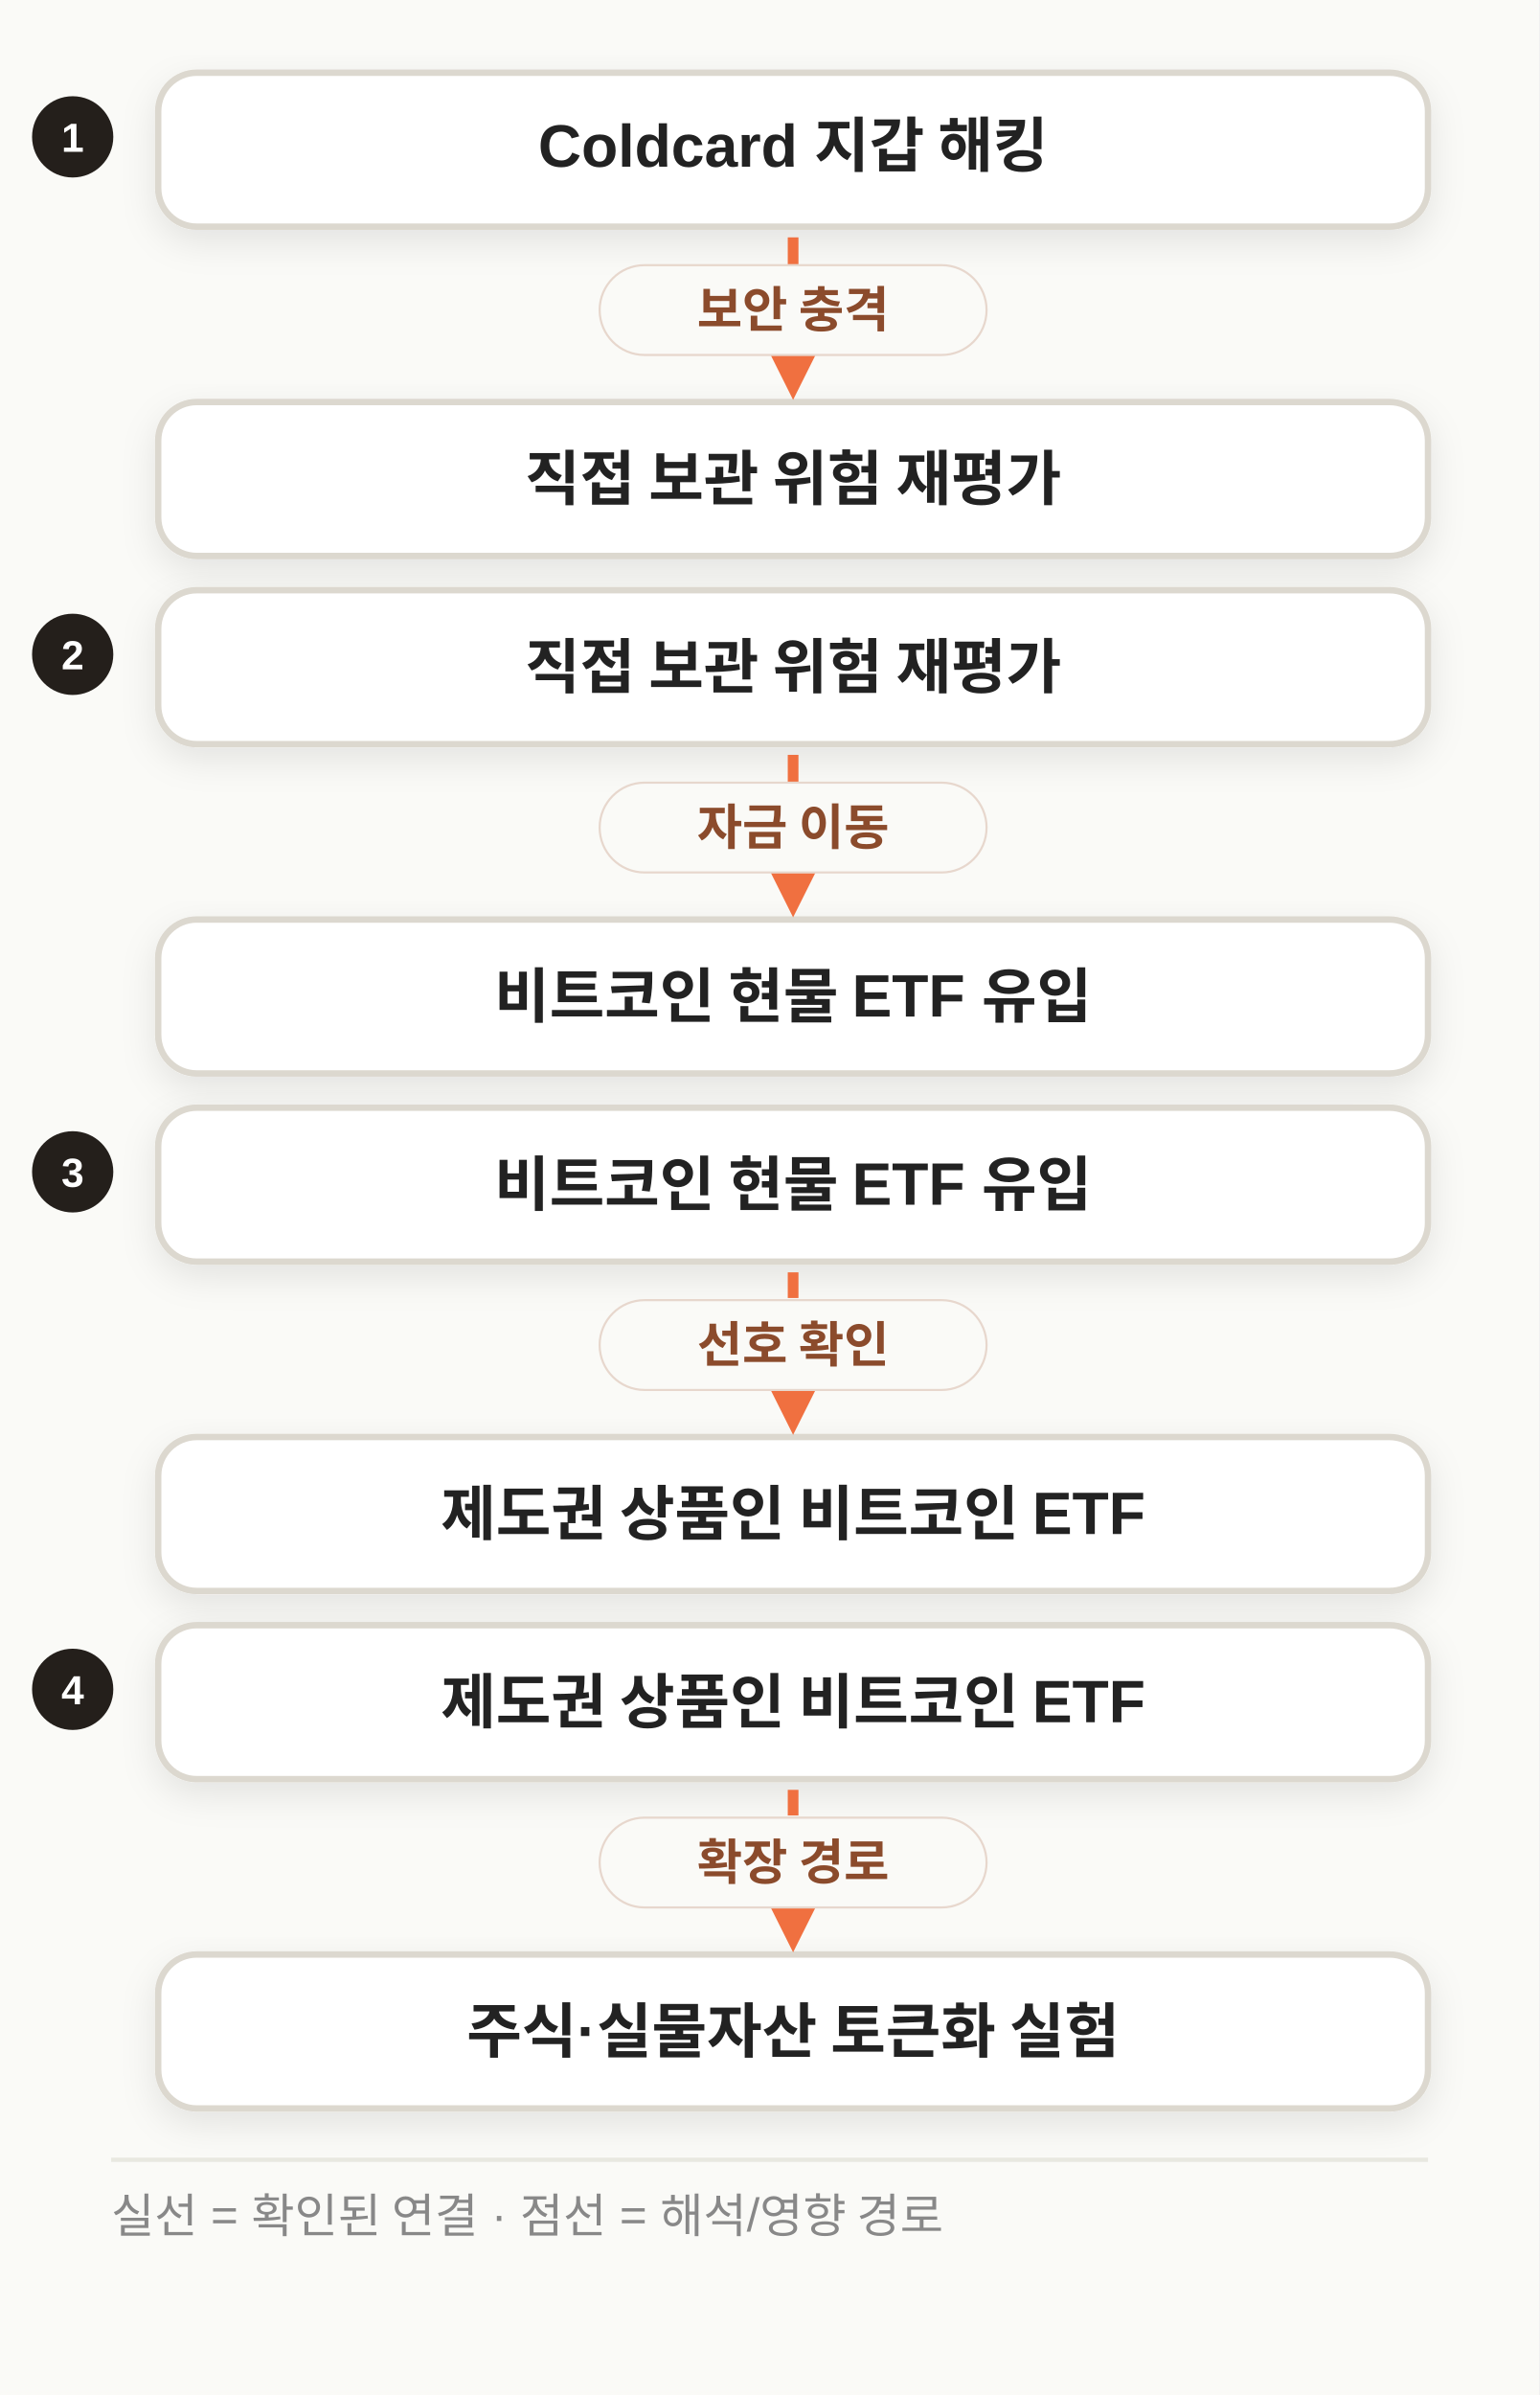
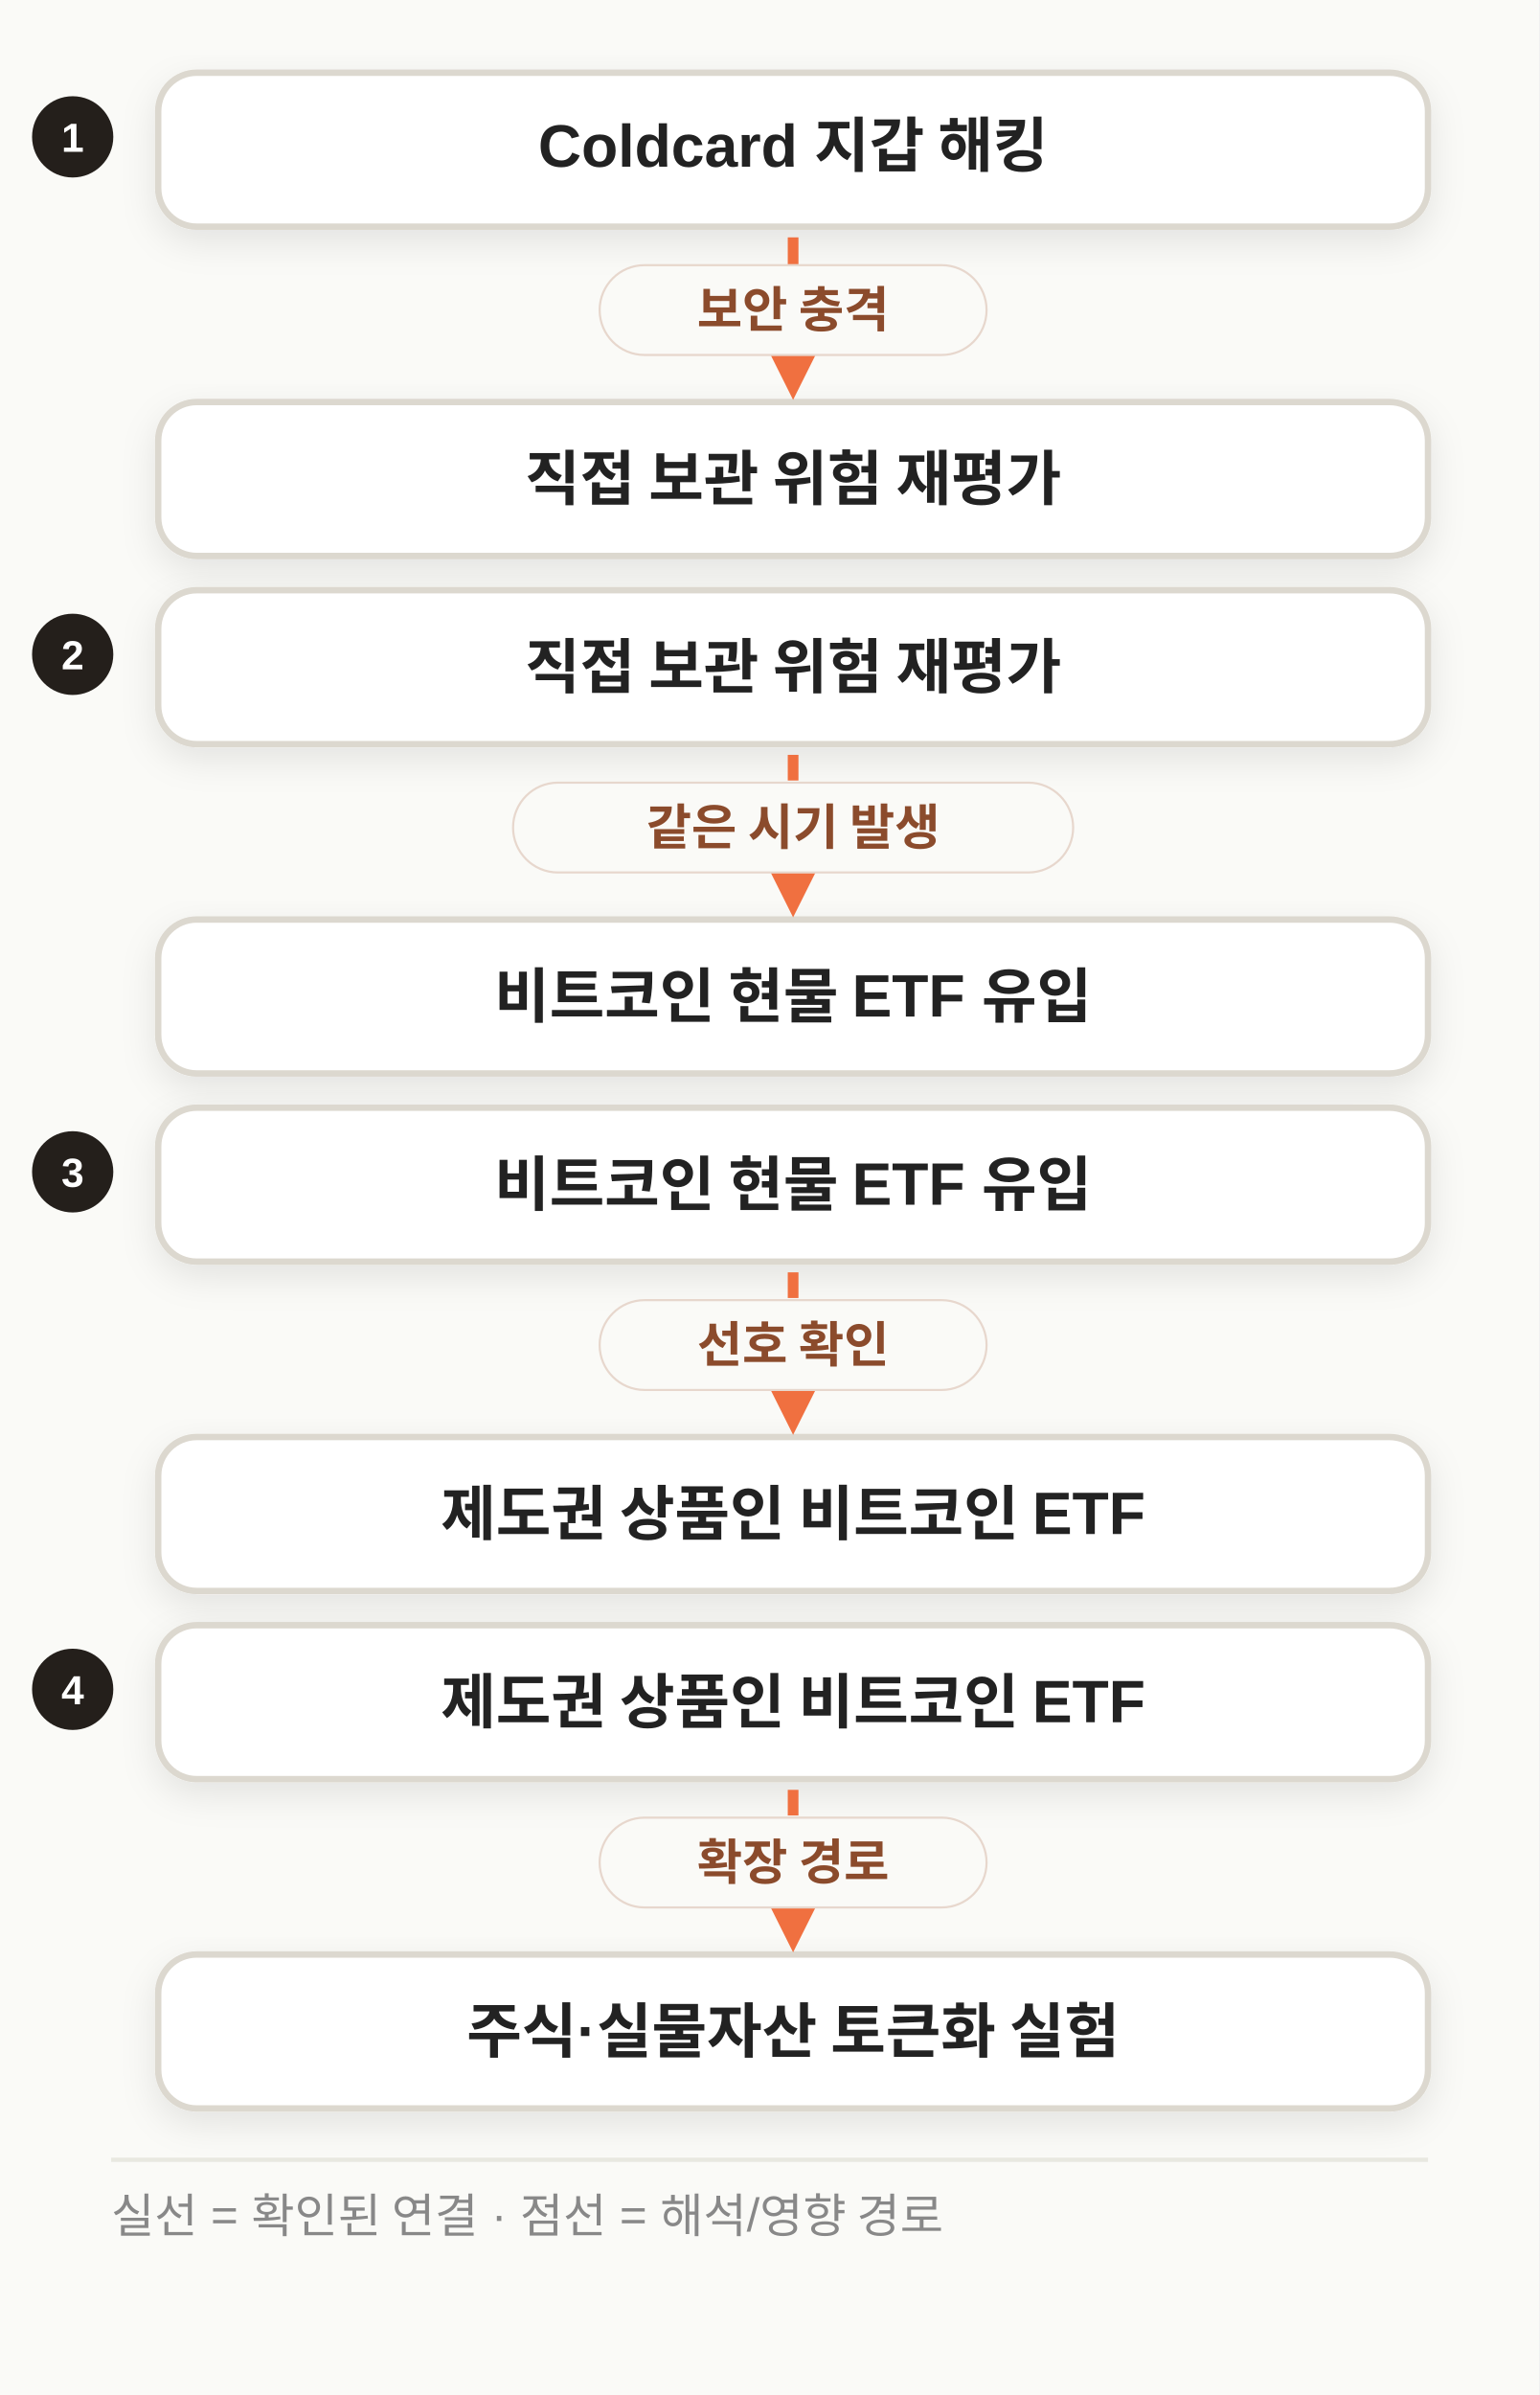
<svg xmlns="http://www.w3.org/2000/svg" width="720" height="1120" viewBox="0 0 720 1120" class="morning-diagram morning-diagram-mobile" data-mobile-layout="relationships" data-motion-orientation="TB" data-motion-steps="9">
  <defs>
    <filter id="shadow" x="-20%" y="-20%" width="140%" height="160%">
      <feDropShadow dx="0" dy="6" stdDeviation="8" flood-color="#111111" flood-opacity=".09" />
    </filter>
    <marker id="arrow" viewBox="0 0 10 10" refX="8" refY="5" markerWidth="8" markerHeight="8" orient="auto-start-reverse">
      <path d="M 0 0 L 10 5 L 0 10 z" fill="#F07040" />
    </marker>
  </defs>
  <rect width="720" height="1120" fill="#FAFAF7" />
  <g class="motion-step motion-edge mobile-relation" data-motion-step="1" data-from="A" data-to="B" style="--motion-delay:415ms">
    <circle cx="34" cy="64" r="19" fill="#241F1B" />
    <text x="34" y="71" text-anchor="middle" font-family="Apple SD Gothic Neo,Malgun Gothic,Arial,sans-serif" font-size="19" font-weight="800" fill="#FFFFFF">1</text>
    <rect x="74" y="34" width="594" height="72" rx="18" fill="#FFFFFF" stroke="#DCD8CF" stroke-width="3" filter="url(#shadow)" />
    <text x="371.0" y="70.0" text-anchor="middle" dominant-baseline="middle" font-family="Apple SD Gothic Neo,Malgun Gothic,Arial,sans-serif" font-size="28" font-weight="800" fill="#222222">Coldcard 지갑 해킹</text>
    <rect x="74" y="188" width="594" height="72" rx="18" fill="#FFFFFF" stroke="#DCD8CF" stroke-width="3" filter="url(#shadow)" />
    <text x="371.0" y="224.0" text-anchor="middle" dominant-baseline="middle" font-family="Apple SD Gothic Neo,Malgun Gothic,Arial,sans-serif" font-size="28" font-weight="800" fill="#222222">직접 보관 위험 재평가</text>
    <path d="M 371.0 111 L 371.0 179" fill="none" stroke="#F07040" stroke-width="5" marker-end="url(#arrow)" />
    <rect x="280.5" y="124.0" width="181" height="42" rx="21" fill="#FAFAF7" stroke="#E7D7CD" />
    <text x="371.0" y="153.0" text-anchor="middle" font-family="Apple SD Gothic Neo,Malgun Gothic,Arial,sans-serif" font-size="23" font-weight="800" fill="#8B4B2C">보안 충격</text>
  </g>
  <g class="motion-step motion-edge mobile-relation" data-motion-step="3" data-from="B" data-to="C" style="--motion-delay:1245ms">
    <circle cx="34" cy="306" r="19" fill="#241F1B" />
    <text x="34" y="313" text-anchor="middle" font-family="Apple SD Gothic Neo,Malgun Gothic,Arial,sans-serif" font-size="19" font-weight="800" fill="#FFFFFF">2</text>
    <rect x="74" y="276" width="594" height="72" rx="18" fill="#FFFFFF" stroke="#DCD8CF" stroke-width="3" filter="url(#shadow)" />
    <text x="371.0" y="312.0" text-anchor="middle" dominant-baseline="middle" font-family="Apple SD Gothic Neo,Malgun Gothic,Arial,sans-serif" font-size="28" font-weight="800" fill="#222222">직접 보관 위험 재평가</text>
    <rect x="74" y="430" width="594" height="72" rx="18" fill="#FFFFFF" stroke="#DCD8CF" stroke-width="3" filter="url(#shadow)" />
    <text x="371.0" y="466.0" text-anchor="middle" dominant-baseline="middle" font-family="Apple SD Gothic Neo,Malgun Gothic,Arial,sans-serif" font-size="28" font-weight="800" fill="#222222">비트코인 현물 ETF 유입</text>
-     <path d="M 371.0 353 L 371.0 421" fill="none" stroke="#F07040" stroke-width="5" marker-end="url(#arrow)" />
-     <rect x="280.5" y="366.0" width="181" height="42" rx="21" fill="#FAFAF7" stroke="#E7D7CD" />
-     <text x="371.0" y="395.0" text-anchor="middle" font-family="Apple SD Gothic Neo,Malgun Gothic,Arial,sans-serif" font-size="23" font-weight="800" fill="#8B4B2C">자금 이동</text>
+     <path d="M 371.0 353 L 371.0 421" fill="none" stroke="#F07040" stroke-width="5" stroke-dasharray="12 10" marker-end="url(#arrow)" />
+     <rect x="240.0" y="366.0" width="262" height="42" rx="21" fill="#FAFAF7" stroke="#E7D7CD" />
+     <text x="371.0" y="395.0" text-anchor="middle" font-family="Apple SD Gothic Neo,Malgun Gothic,Arial,sans-serif" font-size="23" font-weight="800" fill="#8B4B2C">같은 시기 발생</text>
  </g>
  <g class="motion-step motion-edge mobile-relation" data-motion-step="5" data-from="C" data-to="D" style="--motion-delay:2075ms">
    <circle cx="34" cy="548" r="19" fill="#241F1B" />
    <text x="34" y="555" text-anchor="middle" font-family="Apple SD Gothic Neo,Malgun Gothic,Arial,sans-serif" font-size="19" font-weight="800" fill="#FFFFFF">3</text>
    <rect x="74" y="518" width="594" height="72" rx="18" fill="#FFFFFF" stroke="#DCD8CF" stroke-width="3" filter="url(#shadow)" />
    <text x="371.0" y="554.0" text-anchor="middle" dominant-baseline="middle" font-family="Apple SD Gothic Neo,Malgun Gothic,Arial,sans-serif" font-size="28" font-weight="800" fill="#222222">비트코인 현물 ETF 유입</text>
    <rect x="74" y="672" width="594" height="72" rx="18" fill="#FFFFFF" stroke="#DCD8CF" stroke-width="3" filter="url(#shadow)" />
    <text x="371.0" y="708.0" text-anchor="middle" dominant-baseline="middle" font-family="Apple SD Gothic Neo,Malgun Gothic,Arial,sans-serif" font-size="28" font-weight="800" fill="#222222">제도권 상품인 비트코인 ETF</text>
    <path d="M 371.0 595 L 371.0 663" fill="none" stroke="#F07040" stroke-width="5" stroke-dasharray="12 10" marker-end="url(#arrow)" />
    <rect x="280.5" y="608.0" width="181" height="42" rx="21" fill="#FAFAF7" stroke="#E7D7CD" />
    <text x="371.0" y="637.0" text-anchor="middle" font-family="Apple SD Gothic Neo,Malgun Gothic,Arial,sans-serif" font-size="23" font-weight="800" fill="#8B4B2C">선호 확인</text>
  </g>
  <g class="motion-step motion-edge mobile-relation" data-motion-step="7" data-from="D" data-to="E" style="--motion-delay:2905ms">
    <circle cx="34" cy="790" r="19" fill="#241F1B" />
    <text x="34" y="797" text-anchor="middle" font-family="Apple SD Gothic Neo,Malgun Gothic,Arial,sans-serif" font-size="19" font-weight="800" fill="#FFFFFF">4</text>
    <rect x="74" y="760" width="594" height="72" rx="18" fill="#FFFFFF" stroke="#DCD8CF" stroke-width="3" filter="url(#shadow)" />
    <text x="371.0" y="796.0" text-anchor="middle" dominant-baseline="middle" font-family="Apple SD Gothic Neo,Malgun Gothic,Arial,sans-serif" font-size="28" font-weight="800" fill="#222222">제도권 상품인 비트코인 ETF</text>
    <rect x="74" y="914" width="594" height="72" rx="18" fill="#FFFFFF" stroke="#DCD8CF" stroke-width="3" filter="url(#shadow)" />
    <text x="371.0" y="950.0" text-anchor="middle" dominant-baseline="middle" font-family="Apple SD Gothic Neo,Malgun Gothic,Arial,sans-serif" font-size="28" font-weight="800" fill="#222222">주식·실물자산 토큰화 실험</text>
    <path d="M 371.0 837 L 371.0 905" fill="none" stroke="#F07040" stroke-width="5" stroke-dasharray="12 10" marker-end="url(#arrow)" />
    <rect x="280.5" y="850.0" width="181" height="42" rx="21" fill="#FAFAF7" stroke="#E7D7CD" />
    <text x="371.0" y="879.0" text-anchor="middle" font-family="Apple SD Gothic Neo,Malgun Gothic,Arial,sans-serif" font-size="23" font-weight="800" fill="#8B4B2C">확장 경로</text>
  </g>
  <line x1="52" y1="1010.0" x2="668" y2="1010.0" stroke="#E8E8E0" stroke-width="2" />
  <text x="52" y="1044.0" font-family="Apple SD Gothic Neo,Malgun Gothic,Arial,sans-serif" font-size="22" fill="#888888">실선 = 확인된 연결 · 점선 = 해석/영향 경로</text>
</svg>
